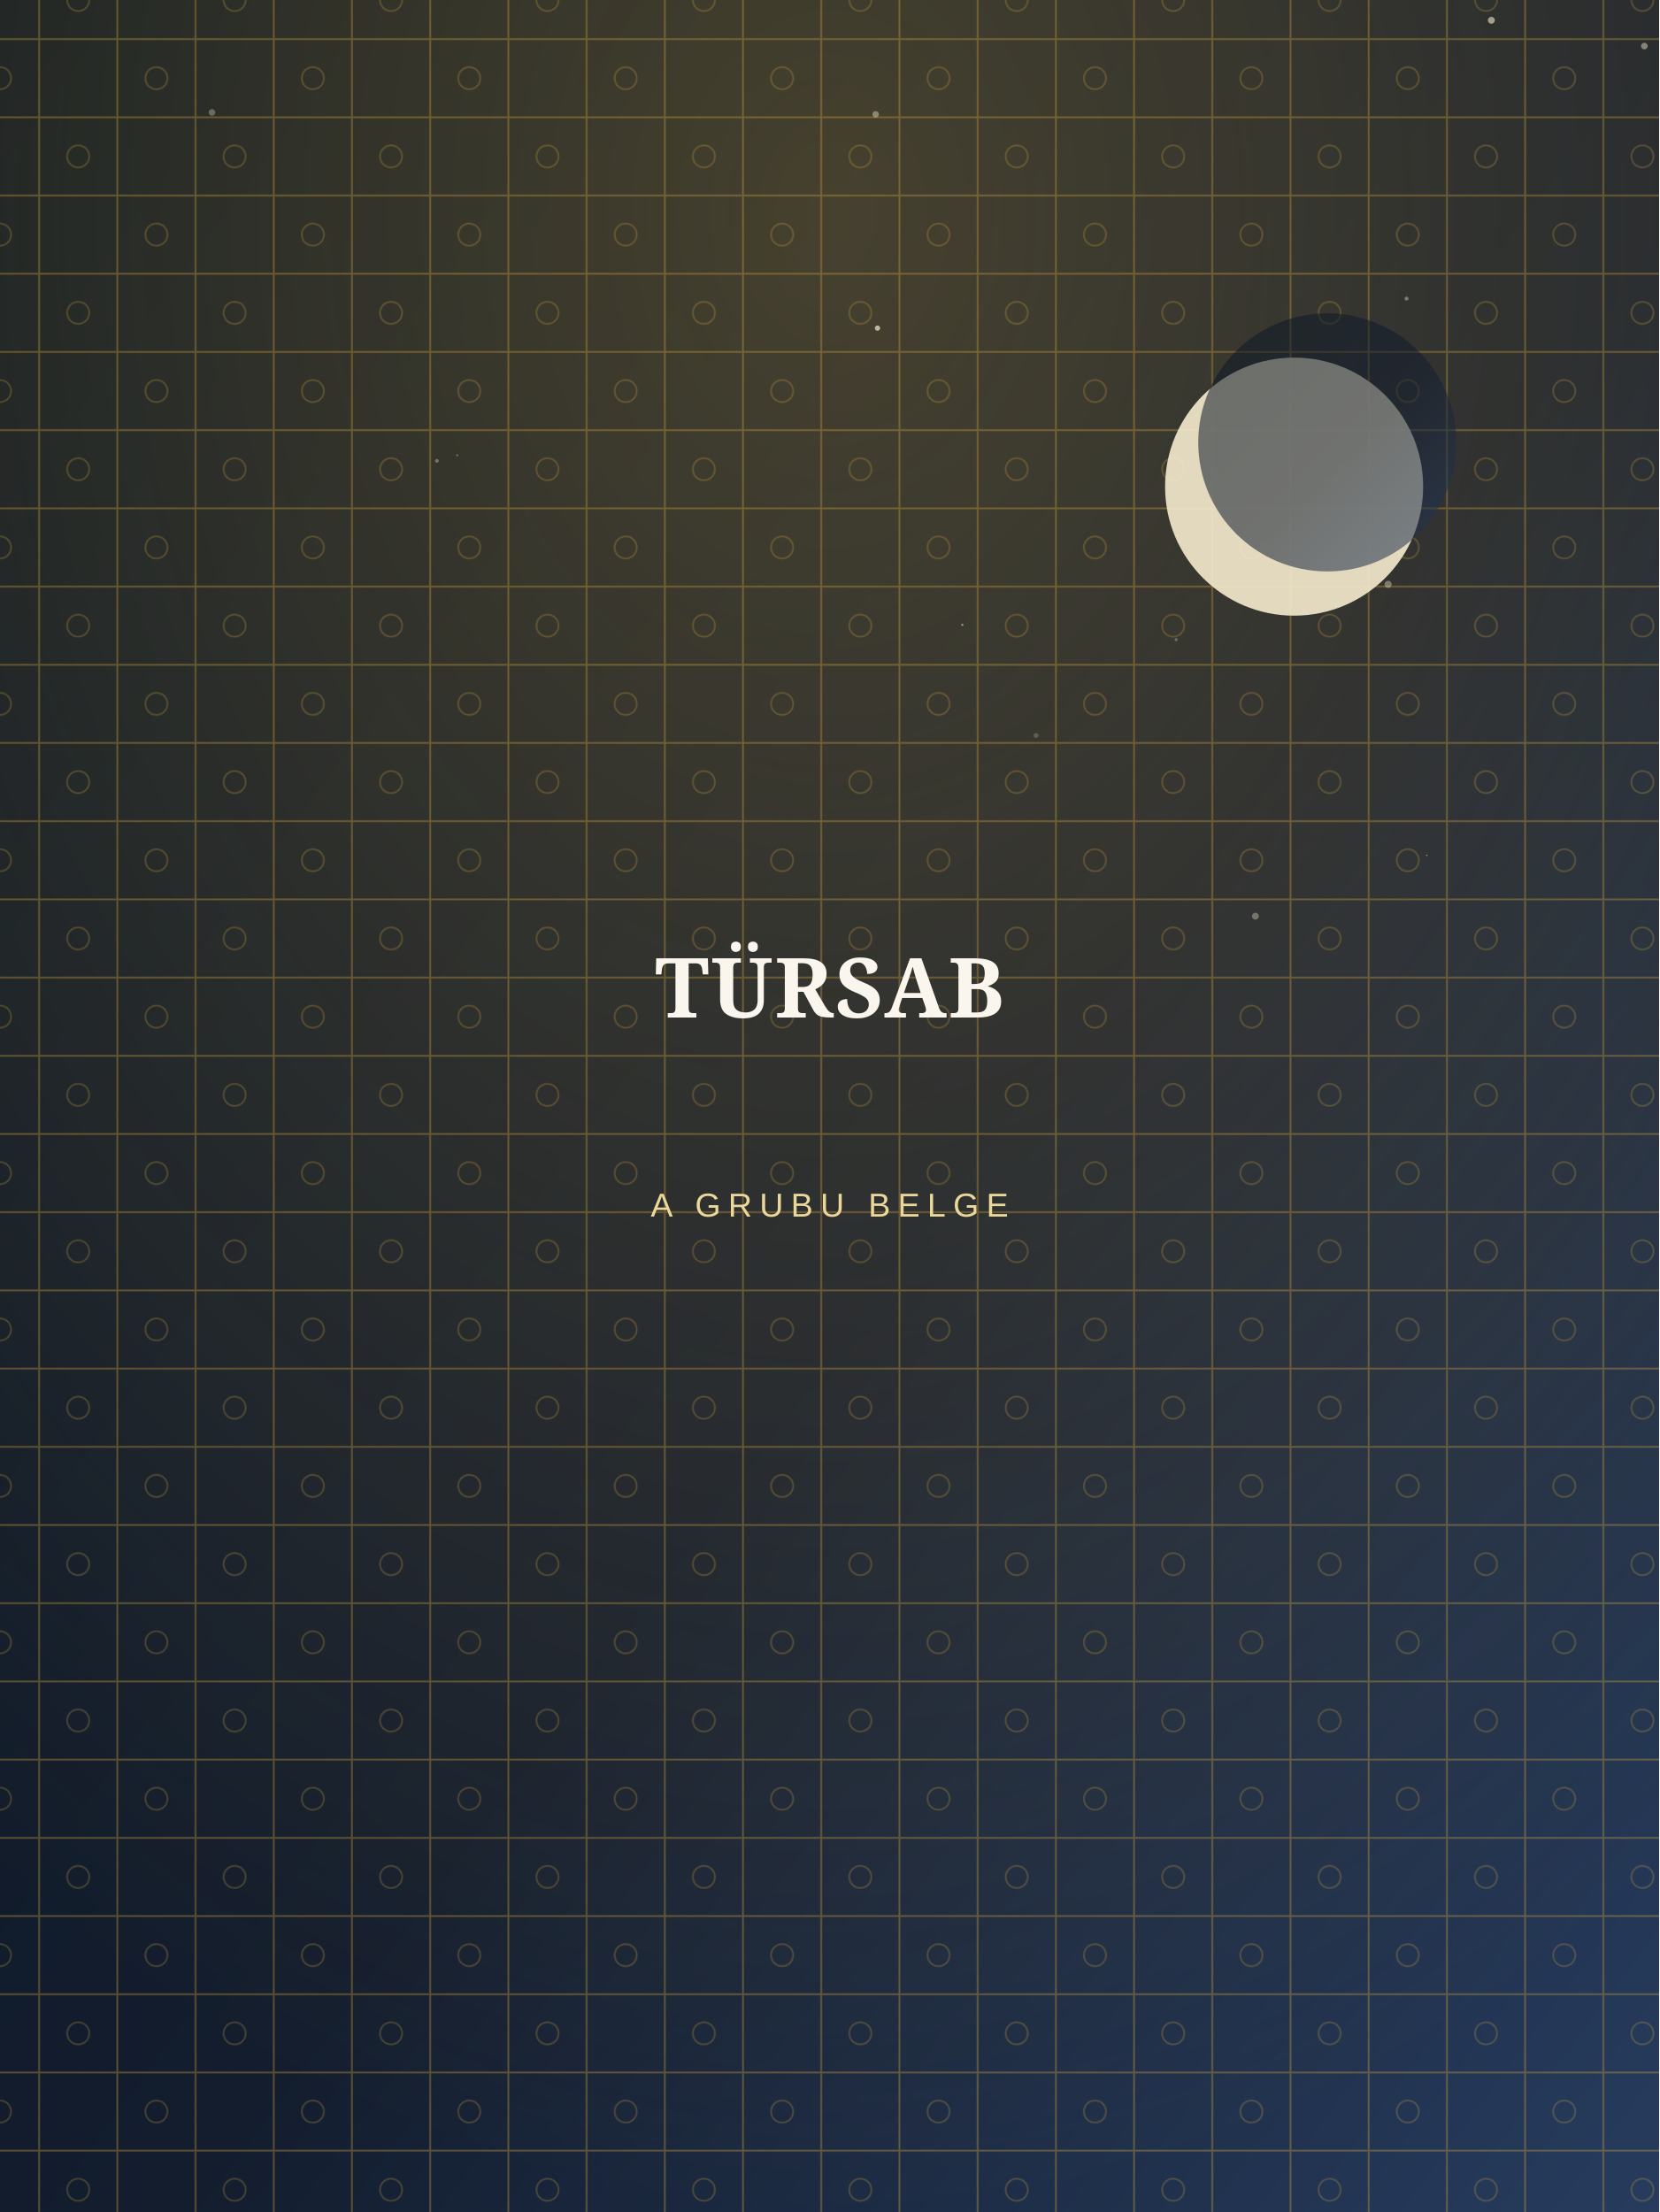
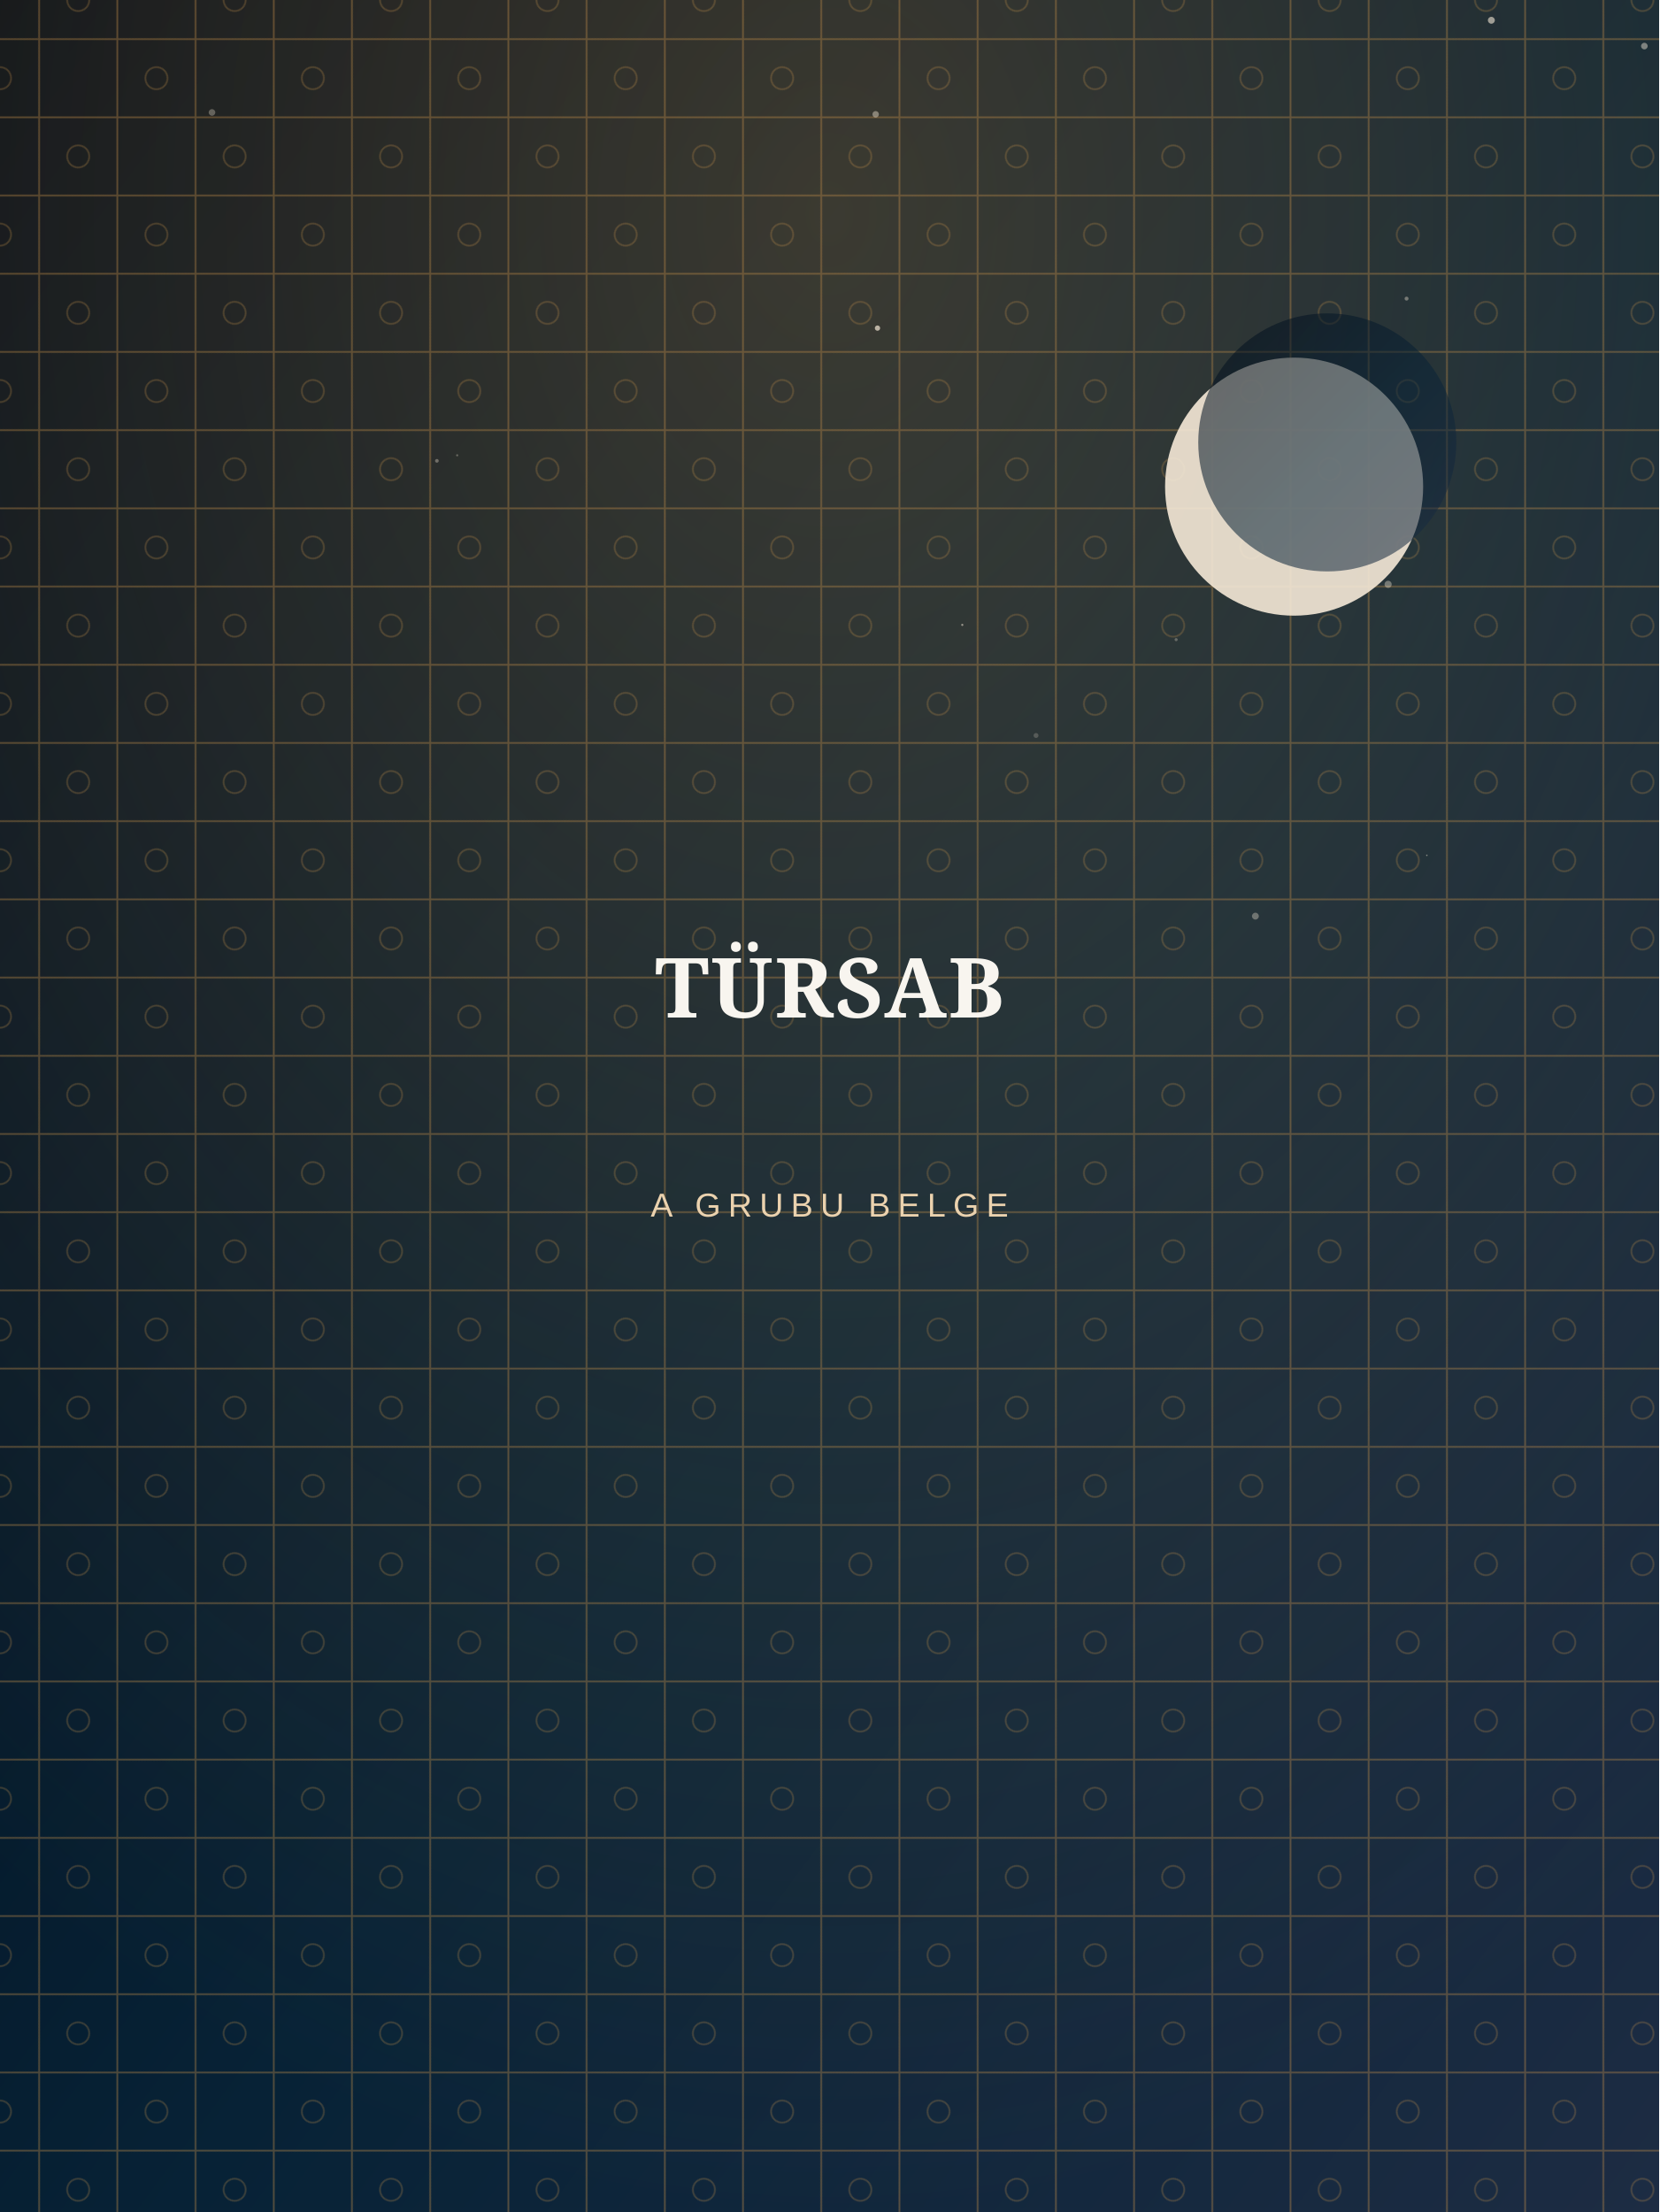
<svg xmlns="http://www.w3.org/2000/svg" width="900" height="1200" viewBox="0 0 900 1200" role="img">
  <defs>
    <linearGradient id="g81" x1="0" y1="0" x2="1" y2="1">
-       <stop offset="0" stop-color="#0a1622" />
-       <stop offset="0.55" stop-color="#131d2e" />
-       <stop offset="1" stop-color="#273c5e" />
+       <stop offset="0" stop-color="#000a16" />
+       <stop offset="0.55" stop-color="#072236" />
+       <stop offset="1" stop-color="#1d2c43" />
    </linearGradient>
    <radialGradient id="g81g" cx="0.5" cy="0.1" r="0.9">
-       <stop offset="0" stop-color="#d4a53d" stop-opacity="0.28" />
-       <stop offset="1" stop-color="#d4a53d" stop-opacity="0" />
+       <stop offset="0" stop-color="#c9934a" stop-opacity="0.28" />
+       <stop offset="1" stop-color="#c9934a" stop-opacity="0" />
    </radialGradient>
    <pattern id="g81p" width="60" height="60" patternUnits="userSpaceOnUse" patternTransform="rotate(45)">
-       <path d="M30 0 L60 30 L30 60 L0 30 Z" fill="none" stroke="#d4a53d" stroke-width="1" opacity="0.35" />
-       <circle cx="30" cy="30" r="6" fill="none" stroke="#d4a53d" stroke-width="1" opacity="0.25" />
+       <path d="M30 0 L60 30 L30 60 L0 30 Z" fill="none" stroke="#c9934a" stroke-width="1" opacity="0.35" />
+       <circle cx="30" cy="30" r="6" fill="none" stroke="#c9934a" stroke-width="1" opacity="0.25" />
    </pattern>
  </defs>
  <rect width="900" height="1200" fill="url(#g81)" />
  <rect width="900" height="1200" fill="url(#g81p)" />
  <rect width="900" height="1200" fill="url(#g81g)" />
-   <circle cx="522" cy="339" r="0.59" fill="#f5ebcd" opacity="0.53" />
-   <circle cx="1362" cy="475" r="1.78" fill="#f5ebcd" opacity="0.54" />
-   <circle cx="1464" cy="170" r="1.37" fill="#f5ebcd" opacity="0.42" />
-   <circle cx="809" cy="11" r="1.88" fill="#f5ebcd" opacity="0.59" />
-   <circle cx="562" cy="399" r="1.33" fill="#f5ebcd" opacity="0.21" />
-   <circle cx="763" cy="162" r="1.07" fill="#f5ebcd" opacity="0.39" />
-   <circle cx="681" cy="497" r="1.86" fill="#f5ebcd" opacity="0.35" />
-   <circle cx="237" cy="250" r="1.00" fill="#f5ebcd" opacity="0.35" />
-   <circle cx="892" cy="25" r="1.79" fill="#f5ebcd" opacity="0.45" />
-   <circle cx="1205" cy="131" r="1.60" fill="#f5ebcd" opacity="0.65" />
-   <circle cx="1452" cy="359" r="1.85" fill="#f5ebcd" opacity="0.31" />
-   <circle cx="1318" cy="91" r="1.37" fill="#f5ebcd" opacity="0.44" />
-   <circle cx="248" cy="247" r="0.57" fill="#f5ebcd" opacity="0.32" />
-   <circle cx="475" cy="62" r="1.75" fill="#f5ebcd" opacity="0.42" />
-   <circle cx="1506" cy="195" r="0.90" fill="#f5ebcd" opacity="0.69" />
-   <circle cx="476" cy="178" r="1.44" fill="#f5ebcd" opacity="0.69" />
-   <circle cx="1572" cy="190" r="1.77" fill="#f5ebcd" opacity="0.50" />
-   <circle cx="924" cy="169" r="1.43" fill="#f5ebcd" opacity="0.53" />
-   <circle cx="1355" cy="257" r="0.48" fill="#f5ebcd" opacity="0.60" />
-   <circle cx="1010" cy="78" r="1.37" fill="#f5ebcd" opacity="0.41" />
-   <circle cx="638" cy="347" r="0.84" fill="#f5ebcd" opacity="0.30" />
-   <circle cx="753" cy="317" r="1.94" fill="#f5ebcd" opacity="0.38" />
-   <circle cx="1455" cy="58" r="1.63" fill="#f5ebcd" opacity="0.46" />
-   <circle cx="115" cy="61" r="1.79" fill="#f5ebcd" opacity="0.32" />
-   <circle cx="1336" cy="193" r="0.50" fill="#f5ebcd" opacity="0.36" />
-   <circle cx="774" cy="464" r="0.41" fill="#f5ebcd" opacity="0.49" />
-   <ellipse cx="702" cy="264" rx="70" ry="70" fill="#f5ebcd" opacity="0.9" />
+   <circle cx="522" cy="339" r="0.59" fill="#f5e9d7" opacity="0.53" />
+   <circle cx="1362" cy="475" r="1.78" fill="#f5e9d7" opacity="0.54" />
+   <circle cx="1464" cy="170" r="1.37" fill="#f5e9d7" opacity="0.42" />
+   <circle cx="809" cy="11" r="1.88" fill="#f5e9d7" opacity="0.59" />
+   <circle cx="562" cy="399" r="1.33" fill="#f5e9d7" opacity="0.21" />
+   <circle cx="763" cy="162" r="1.07" fill="#f5e9d7" opacity="0.39" />
+   <circle cx="681" cy="497" r="1.86" fill="#f5e9d7" opacity="0.35" />
+   <circle cx="237" cy="250" r="1.00" fill="#f5e9d7" opacity="0.35" />
+   <circle cx="892" cy="25" r="1.79" fill="#f5e9d7" opacity="0.45" />
+   <circle cx="1205" cy="131" r="1.60" fill="#f5e9d7" opacity="0.65" />
+   <circle cx="1452" cy="359" r="1.85" fill="#f5e9d7" opacity="0.31" />
+   <circle cx="1318" cy="91" r="1.37" fill="#f5e9d7" opacity="0.44" />
+   <circle cx="248" cy="247" r="0.57" fill="#f5e9d7" opacity="0.32" />
+   <circle cx="475" cy="62" r="1.75" fill="#f5e9d7" opacity="0.42" />
+   <circle cx="1506" cy="195" r="0.90" fill="#f5e9d7" opacity="0.69" />
+   <circle cx="476" cy="178" r="1.44" fill="#f5e9d7" opacity="0.69" />
+   <circle cx="1572" cy="190" r="1.77" fill="#f5e9d7" opacity="0.50" />
+   <circle cx="924" cy="169" r="1.43" fill="#f5e9d7" opacity="0.53" />
+   <circle cx="1355" cy="257" r="0.48" fill="#f5e9d7" opacity="0.60" />
+   <circle cx="1010" cy="78" r="1.37" fill="#f5e9d7" opacity="0.41" />
+   <circle cx="638" cy="347" r="0.84" fill="#f5e9d7" opacity="0.30" />
+   <circle cx="753" cy="317" r="1.94" fill="#f5e9d7" opacity="0.38" />
+   <circle cx="1455" cy="58" r="1.63" fill="#f5e9d7" opacity="0.46" />
+   <circle cx="115" cy="61" r="1.79" fill="#f5e9d7" opacity="0.32" />
+   <circle cx="1336" cy="193" r="0.50" fill="#f5e9d7" opacity="0.36" />
+   <circle cx="774" cy="464" r="0.41" fill="#f5e9d7" opacity="0.49" />
+   <ellipse cx="702" cy="264" rx="70" ry="70" fill="#f5e9d7" opacity="0.9" />
  <ellipse cx="720" cy="240" rx="70" ry="70" fill="url(#g81)" opacity="0.55" />
-   <text x="450" y="552" text-anchor="middle" font-family="Georgia, serif" font-size="45" fill="#faf6ee" font-weight="700" letter-spacing="1">TÜRSAB</text>
-   <text x="450" y="660" text-anchor="middle" font-family="Arial, sans-serif" font-size="18" fill="#ecd79b" letter-spacing="4" text-transform="uppercase">A GRUBU BELGE</text>
+   <text x="450" y="552" text-anchor="middle" font-family="Georgia, serif" font-size="45" fill="#f8f5ef" font-weight="700" letter-spacing="1">TÜRSAB</text>
+   <text x="450" y="660" text-anchor="middle" font-family="Arial, sans-serif" font-size="18" fill="#ebd2ae" letter-spacing="4" text-transform="uppercase">A GRUBU BELGE</text>
</svg>
